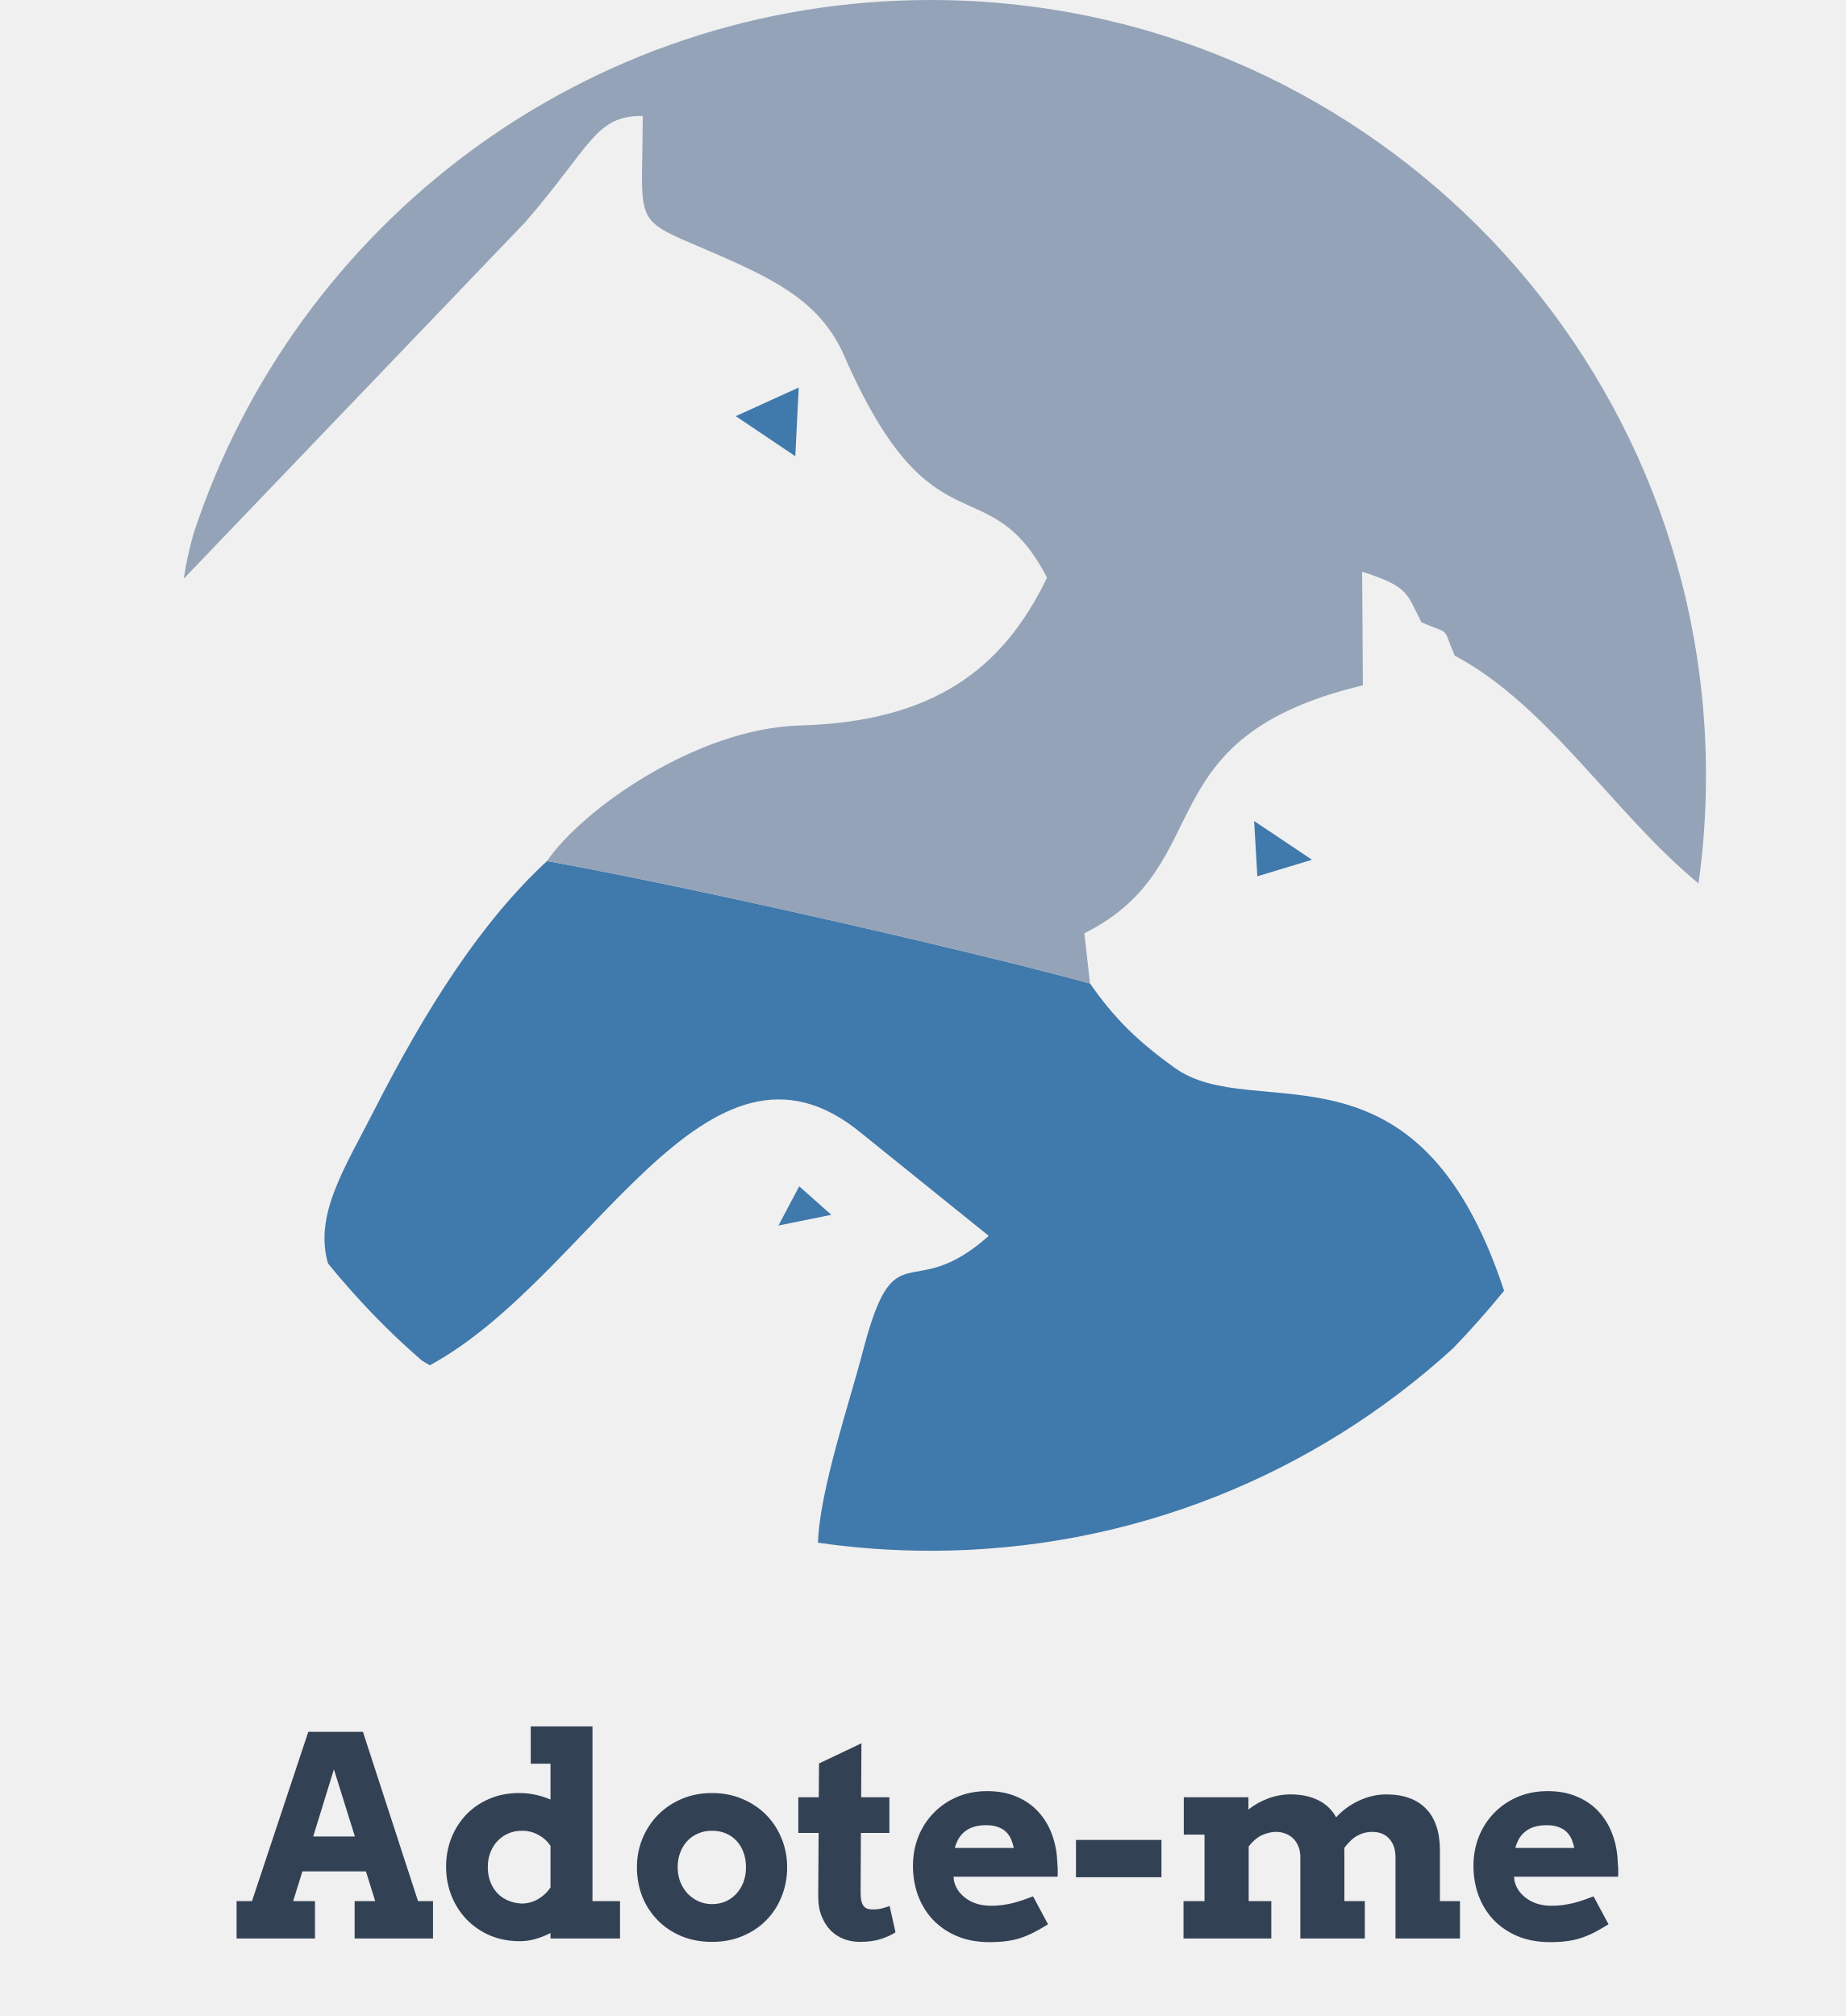
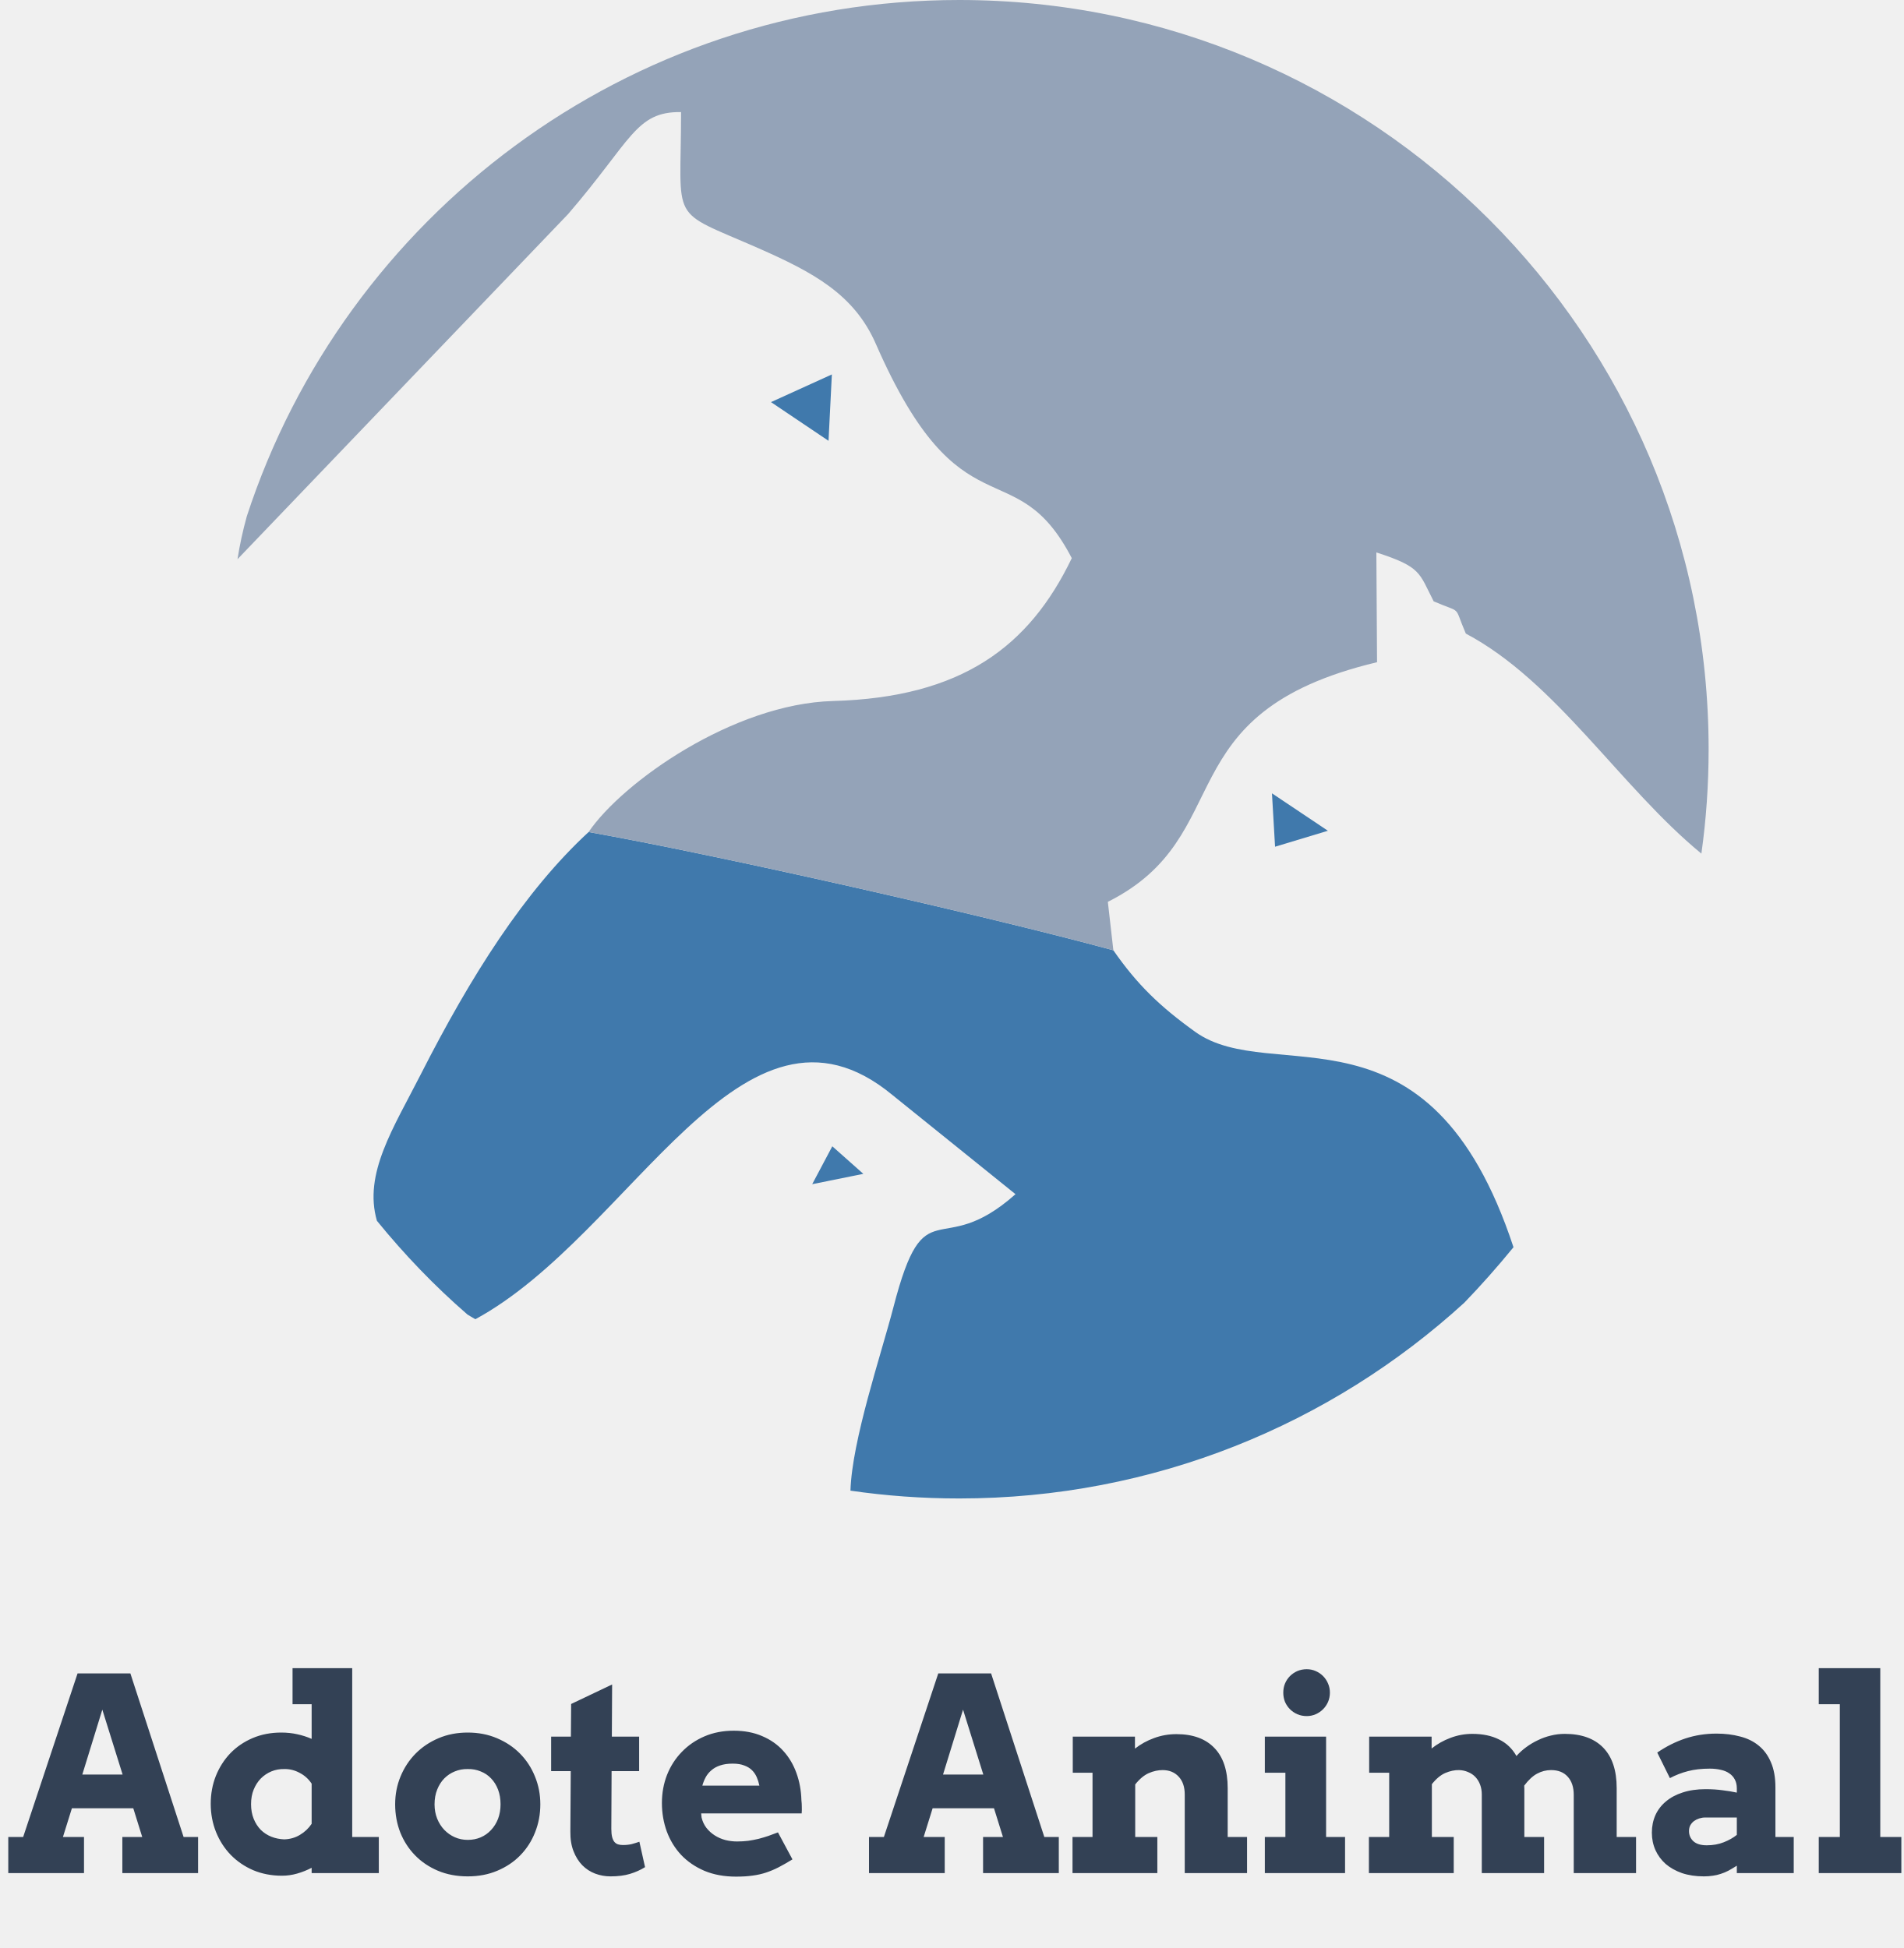
- <svg xmlns="http://www.w3.org/2000/svg" width="119" height="130" viewBox="0 0 119 130" fill="none">
-   <path d="M22.866 122.592H24.193L23.596 120.676H19.5L18.902 122.592H20.309V125H15.255V122.592H16.248L19.878 111.676H23.402L26.953 122.592H27.92V125H22.866V122.592ZM20.194 118.426H22.884L21.53 114.093L20.194 118.426ZM34.222 111.324H38.203V122.592H39.978V125H35.496V124.648C35.18 124.812 34.855 124.941 34.52 125.035C34.192 125.129 33.858 125.176 33.519 125.176C32.821 125.176 32.18 125.053 31.594 124.807C31.014 124.555 30.513 124.212 30.091 123.778C29.675 123.345 29.35 122.838 29.115 122.258C28.881 121.672 28.764 121.045 28.764 120.377C28.764 119.709 28.878 119.088 29.106 118.514C29.341 117.934 29.663 117.43 30.073 117.002C30.489 116.574 30.984 116.237 31.559 115.991C32.139 115.745 32.774 115.622 33.466 115.622C33.847 115.622 34.204 115.66 34.538 115.736C34.872 115.807 35.191 115.909 35.496 116.044V113.732H34.222V111.324ZM33.668 122.75C34.055 122.738 34.403 122.639 34.714 122.451C35.03 122.264 35.291 122.018 35.496 121.713V119.032C35.291 118.722 35.024 118.481 34.696 118.312C34.374 118.136 34.031 118.051 33.668 118.057C33.363 118.051 33.076 118.104 32.807 118.215C32.543 118.326 32.309 118.484 32.103 118.689C31.904 118.895 31.746 119.141 31.629 119.428C31.512 119.715 31.453 120.04 31.453 120.403C31.453 120.761 31.512 121.086 31.629 121.379C31.746 121.666 31.904 121.912 32.103 122.117C32.309 122.316 32.543 122.469 32.807 122.574C33.076 122.68 33.363 122.738 33.668 122.75ZM41.068 120.412C41.068 119.75 41.188 119.129 41.429 118.549C41.669 117.969 42.003 117.462 42.431 117.028C42.858 116.595 43.368 116.252 43.96 116C44.552 115.748 45.202 115.622 45.911 115.622C46.62 115.622 47.27 115.748 47.862 116C48.46 116.252 48.973 116.595 49.4 117.028C49.828 117.462 50.159 117.969 50.394 118.549C50.634 119.129 50.754 119.75 50.754 120.412C50.754 121.074 50.637 121.698 50.402 122.284C50.174 122.864 49.846 123.374 49.418 123.813C48.996 124.247 48.486 124.59 47.889 124.842C47.297 125.094 46.638 125.22 45.911 125.22C45.179 125.22 44.514 125.094 43.916 124.842C43.324 124.59 42.817 124.247 42.395 123.813C41.974 123.38 41.645 122.873 41.411 122.293C41.183 121.707 41.068 121.08 41.068 120.412ZM43.696 120.412C43.696 120.758 43.755 121.077 43.872 121.37C43.989 121.657 44.148 121.906 44.347 122.117C44.552 122.328 44.786 122.492 45.05 122.609C45.319 122.727 45.606 122.785 45.911 122.785C46.222 122.785 46.509 122.729 46.773 122.618C47.042 122.501 47.273 122.337 47.467 122.126C47.666 121.915 47.821 121.666 47.933 121.379C48.044 121.086 48.1 120.764 48.1 120.412C48.1 120.049 48.044 119.721 47.933 119.428C47.821 119.135 47.666 118.886 47.467 118.681C47.273 118.476 47.042 118.32 46.773 118.215C46.509 118.104 46.222 118.051 45.911 118.057C45.606 118.051 45.319 118.104 45.05 118.215C44.786 118.32 44.552 118.476 44.347 118.681C44.148 118.886 43.989 119.135 43.872 119.428C43.755 119.721 43.696 120.049 43.696 120.412ZM55.526 115.895H57.346V118.197H55.509L55.491 122.047C55.491 122.27 55.509 122.451 55.544 122.592C55.579 122.727 55.629 122.835 55.693 122.917C55.764 122.999 55.846 123.055 55.94 123.084C56.033 123.113 56.142 123.128 56.265 123.128C56.487 123.128 56.684 123.107 56.853 123.066C57.023 123.02 57.193 122.967 57.363 122.908L57.741 124.604C57.442 124.792 57.108 124.941 56.739 125.053C56.376 125.164 55.942 125.22 55.438 125.22C55.081 125.22 54.738 125.158 54.41 125.035C54.088 124.912 53.804 124.728 53.558 124.481C53.312 124.229 53.115 123.916 52.969 123.541C52.822 123.166 52.752 122.729 52.758 122.231L52.784 118.197H51.475V115.895H52.793L52.81 113.715L55.544 112.414L55.526 115.895ZM61.485 121.019L61.512 121.291C61.576 121.555 61.685 121.786 61.837 121.985C61.995 122.185 62.18 122.352 62.391 122.486C62.602 122.621 62.836 122.724 63.094 122.794C63.352 122.858 63.612 122.891 63.876 122.891C64.14 122.891 64.389 122.876 64.623 122.847C64.863 122.812 65.095 122.768 65.317 122.715C65.54 122.656 65.757 122.592 65.968 122.521C66.179 122.445 66.393 122.366 66.609 122.284L67.576 124.086C67.242 124.291 66.935 124.467 66.653 124.613C66.378 124.754 66.1 124.871 65.818 124.965C65.537 125.059 65.238 125.126 64.922 125.167C64.606 125.214 64.236 125.237 63.815 125.237C63.023 125.237 62.32 125.108 61.705 124.851C61.09 124.587 60.571 124.232 60.149 123.787C59.733 123.342 59.414 122.82 59.191 122.223C58.975 121.625 58.866 120.992 58.866 120.324C58.866 119.656 58.98 119.029 59.209 118.443C59.443 117.857 59.772 117.348 60.193 116.914C60.615 116.475 61.119 116.129 61.705 115.877C62.291 115.625 62.941 115.499 63.656 115.499C64.371 115.499 65.004 115.619 65.555 115.859C66.111 116.094 66.58 116.422 66.961 116.844C67.342 117.26 67.635 117.752 67.84 118.32C68.045 118.883 68.156 119.489 68.174 120.14C68.191 120.286 68.2 120.433 68.2 120.579C68.206 120.72 68.203 120.866 68.191 121.019H61.485ZM63.586 117.696C63.258 117.696 62.977 117.737 62.742 117.819C62.514 117.896 62.32 118.004 62.162 118.145C62.004 118.279 61.878 118.435 61.784 118.61C61.69 118.786 61.617 118.971 61.565 119.164H65.37C65.329 118.965 65.27 118.777 65.194 118.602C65.118 118.426 65.013 118.271 64.878 118.136C64.743 118.001 64.57 117.896 64.359 117.819C64.154 117.737 63.897 117.696 63.586 117.696ZM69.378 121.054V118.646H74.889V121.054H69.378ZM76.33 115.895H80.496V116.686C80.871 116.387 81.293 116.149 81.762 115.974C82.231 115.798 82.714 115.71 83.212 115.71C83.903 115.71 84.495 115.833 84.987 116.079C85.485 116.319 85.875 116.688 86.156 117.187C86.35 116.97 86.566 116.773 86.807 116.598C87.053 116.416 87.314 116.261 87.589 116.132C87.864 115.997 88.151 115.895 88.45 115.824C88.755 115.748 89.065 115.71 89.382 115.71C90.495 115.71 91.351 116.018 91.948 116.633C92.546 117.248 92.845 118.147 92.845 119.331V122.592H94.137V125H89.98V119.779C89.98 119.264 89.845 118.859 89.575 118.566C89.311 118.273 88.942 118.127 88.468 118.127C88.14 118.127 87.829 118.206 87.536 118.364C87.249 118.517 86.962 118.783 86.675 119.164C86.681 119.229 86.684 119.296 86.684 119.366C86.684 119.431 86.684 119.498 86.684 119.568V122.592H88.002V125H83.845V119.762C83.845 119.516 83.807 119.293 83.731 119.094C83.654 118.895 83.549 118.725 83.414 118.584C83.279 118.443 83.118 118.335 82.931 118.259C82.749 118.177 82.547 118.133 82.324 118.127C82.031 118.121 81.727 118.186 81.41 118.32C81.1 118.455 80.801 118.704 80.514 119.067V122.592H81.973V125H76.312V122.592H77.666V118.303H76.33V115.895ZM97.626 121.019L97.652 121.291C97.717 121.555 97.825 121.786 97.978 121.985C98.136 122.185 98.32 122.352 98.531 122.486C98.742 122.621 98.977 122.724 99.234 122.794C99.492 122.858 99.753 122.891 100.017 122.891C100.28 122.891 100.529 122.876 100.764 122.847C101.004 122.812 101.235 122.768 101.458 122.715C101.681 122.656 101.897 122.592 102.108 122.521C102.319 122.445 102.533 122.366 102.75 122.284L103.717 124.086C103.383 124.291 103.075 124.467 102.794 124.613C102.519 124.754 102.24 124.871 101.959 124.965C101.678 125.059 101.379 125.126 101.062 125.167C100.746 125.214 100.377 125.237 99.955 125.237C99.164 125.237 98.461 125.108 97.846 124.851C97.231 124.587 96.712 124.232 96.29 123.787C95.874 123.342 95.555 122.82 95.332 122.223C95.115 121.625 95.007 120.992 95.007 120.324C95.007 119.656 95.121 119.029 95.35 118.443C95.584 117.857 95.912 117.348 96.334 116.914C96.756 116.475 97.26 116.129 97.846 115.877C98.432 115.625 99.082 115.499 99.797 115.499C100.512 115.499 101.145 115.619 101.695 115.859C102.252 116.094 102.721 116.422 103.102 116.844C103.482 117.26 103.775 117.752 103.98 118.32C104.186 118.883 104.297 119.489 104.314 120.14C104.332 120.286 104.341 120.433 104.341 120.579C104.347 120.72 104.344 120.866 104.332 121.019H97.626ZM99.727 117.696C99.398 117.696 99.117 117.737 98.883 117.819C98.654 117.896 98.461 118.004 98.303 118.145C98.144 118.279 98.019 118.435 97.925 118.61C97.831 118.786 97.758 118.971 97.705 119.164H101.511C101.47 118.965 101.411 118.777 101.335 118.602C101.259 118.426 101.153 118.271 101.019 118.136C100.884 118.001 100.711 117.896 100.5 117.819C100.295 117.737 100.037 117.696 99.727 117.696Z" fill="#334155" />
-   <path fill-rule="evenodd" clip-rule="evenodd" d="M51.502 24.988L47.441 26.835L51.28 29.418L51.502 24.988Z" fill="#4079AC" />
-   <path fill-rule="evenodd" clip-rule="evenodd" d="M84.598 55.441C80.866 52.943 84.598 55.441 80.866 52.943L81.073 56.506L84.598 55.441Z" fill="#4079AC" />
-   <path fill-rule="evenodd" clip-rule="evenodd" d="M55.54 73.073L63.755 79.694C58.636 84.245 57.724 79.073 55.609 87.241C54.789 90.398 52.843 96.13 52.743 99.479C55.111 99.824 57.54 100 60 100C72.981 100 84.805 95.058 93.694 86.942C94.789 85.808 95.885 84.575 96.981 83.234C91.364 66.176 80.919 72.59 75.732 68.851C73.379 67.157 71.87 65.701 70.284 63.418C61.885 61.126 43.9 57.057 35.272 55.525C30.996 59.471 27.418 65.126 24.084 71.678C22.253 75.28 20.238 78.322 21.149 81.471C22.981 83.724 24.996 85.824 27.188 87.724C27.356 87.831 27.533 87.931 27.716 88.038C38.184 82.368 45.533 64.797 55.54 73.073Z" fill="#4079AC" />
-   <path fill-rule="evenodd" clip-rule="evenodd" d="M110 50C110 22.383 87.617 0 60 0C37.816 0 19.004 14.452 12.467 34.452C12.199 35.418 11.992 36.376 11.847 37.318L33.9 14.291C38.146 9.364 38.406 7.441 41.441 7.479C41.441 15.05 40.552 13.908 46.59 16.559C50.222 18.161 52.981 19.617 54.437 22.95C60.13 35.969 63.701 29.916 67.51 37.249C64.674 43.149 60.176 46.544 51.578 46.782C44.927 46.965 37.533 52.199 35.272 55.525C43.9 57.057 61.885 61.126 70.284 63.418L69.916 60.184C78.743 55.755 73.64 47.586 87.877 44.192L87.831 36.866C90.835 37.839 90.674 38.215 91.655 40.13C93.624 40.981 92.95 40.314 93.801 42.283C99.816 45.464 104.115 52.529 109.517 56.965C109.839 54.69 110 52.368 110 50Z" fill="#94A3B8" />
-   <path fill-rule="evenodd" clip-rule="evenodd" d="M50.192 79.027C53.602 78.337 50.192 79.027 53.602 78.337L51.533 76.498L50.192 79.027Z" fill="#4079AC" />
+ <svg xmlns="http://www.w3.org/2000/svg" width="127" height="130" viewBox="0 0 127 130" fill="none">
+   <path d="M8.163 122.592H9.49L8.893 120.676H4.797L4.199 122.592H5.605V125H0.552V122.592H1.545L5.175 111.676H8.699L12.25 122.592H13.217V125H8.163V122.592ZM5.491 118.426H8.181L6.827 114.093L5.491 118.426ZM19.519 111.324H23.5V122.592H25.275V125H20.793V124.648C20.477 124.812 20.151 124.941 19.817 125.035C19.489 125.129 19.155 125.176 18.815 125.176C18.118 125.176 17.477 125.053 16.891 124.807C16.311 124.555 15.81 124.212 15.388 123.778C14.972 123.345 14.646 122.838 14.412 122.258C14.178 121.672 14.06 121.045 14.06 120.377C14.06 119.709 14.175 119.088 14.403 118.514C14.638 117.934 14.96 117.43 15.37 117.002C15.786 116.574 16.281 116.237 16.855 115.991C17.436 115.745 18.071 115.622 18.763 115.622C19.144 115.622 19.501 115.66 19.835 115.736C20.169 115.807 20.488 115.909 20.793 116.044V113.732H19.519V111.324ZM18.965 122.75C19.352 122.738 19.7 122.639 20.011 122.451C20.327 122.264 20.588 122.018 20.793 121.713V119.032C20.588 118.722 20.321 118.481 19.993 118.312C19.671 118.136 19.328 118.051 18.965 118.057C18.66 118.051 18.373 118.104 18.104 118.215C17.84 118.326 17.605 118.484 17.4 118.689C17.201 118.895 17.043 119.141 16.926 119.428C16.809 119.715 16.75 120.04 16.75 120.403C16.75 120.761 16.809 121.086 16.926 121.379C17.043 121.666 17.201 121.912 17.4 122.117C17.605 122.316 17.84 122.469 18.104 122.574C18.373 122.68 18.66 122.738 18.965 122.75ZM26.365 120.412C26.365 119.75 26.485 119.129 26.726 118.549C26.966 117.969 27.3 117.462 27.727 117.028C28.155 116.595 28.665 116.252 29.257 116C29.849 115.748 30.499 115.622 31.208 115.622C31.917 115.622 32.567 115.748 33.159 116C33.757 116.252 34.27 116.595 34.697 117.028C35.125 117.462 35.456 117.969 35.69 118.549C35.931 119.129 36.051 119.75 36.051 120.412C36.051 121.074 35.934 121.698 35.699 122.284C35.471 122.864 35.143 123.374 34.715 123.813C34.293 124.247 33.783 124.59 33.185 124.842C32.594 125.094 31.935 125.22 31.208 125.22C30.476 125.22 29.811 125.094 29.213 124.842C28.621 124.59 28.114 124.247 27.692 123.813C27.27 123.38 26.942 122.873 26.708 122.293C26.48 121.707 26.365 121.08 26.365 120.412ZM28.993 120.412C28.993 120.758 29.052 121.077 29.169 121.37C29.286 121.657 29.444 121.906 29.644 122.117C29.849 122.328 30.083 122.492 30.347 122.609C30.616 122.727 30.903 122.785 31.208 122.785C31.519 122.785 31.806 122.729 32.069 122.618C32.339 122.501 32.57 122.337 32.764 122.126C32.963 121.915 33.118 121.666 33.23 121.379C33.341 121.086 33.397 120.764 33.397 120.412C33.397 120.049 33.341 119.721 33.23 119.428C33.118 119.135 32.963 118.886 32.764 118.681C32.57 118.476 32.339 118.32 32.069 118.215C31.806 118.104 31.519 118.051 31.208 118.057C30.903 118.051 30.616 118.104 30.347 118.215C30.083 118.32 29.849 118.476 29.644 118.681C29.444 118.886 29.286 119.135 29.169 119.428C29.052 119.721 28.993 120.049 28.993 120.412ZM40.823 115.895H42.643V118.197H40.806L40.788 122.047C40.788 122.27 40.806 122.451 40.841 122.592C40.876 122.727 40.926 122.835 40.99 122.917C41.06 122.999 41.143 123.055 41.236 123.084C41.33 123.113 41.438 123.128 41.562 123.128C41.784 123.128 41.98 123.107 42.15 123.066C42.32 123.02 42.49 122.967 42.66 122.908L43.038 124.604C42.739 124.792 42.405 124.941 42.036 125.053C41.673 125.164 41.239 125.22 40.735 125.22C40.378 125.22 40.035 125.158 39.707 125.035C39.385 124.912 39.101 124.728 38.855 124.481C38.608 124.229 38.412 123.916 38.266 123.541C38.119 123.166 38.049 122.729 38.055 122.231L38.081 118.197H36.772V115.895H38.09L38.107 113.715L40.841 112.414L40.823 115.895ZM46.782 121.019L46.809 121.291C46.873 121.555 46.981 121.786 47.134 121.985C47.292 122.185 47.477 122.352 47.688 122.486C47.898 122.621 48.133 122.724 48.391 122.794C48.648 122.858 48.909 122.891 49.173 122.891C49.437 122.891 49.685 122.876 49.92 122.847C50.16 122.812 50.392 122.768 50.614 122.715C50.837 122.656 51.054 122.592 51.265 122.521C51.476 122.445 51.69 122.366 51.906 122.284L52.873 124.086C52.539 124.291 52.231 124.467 51.95 124.613C51.675 124.754 51.397 124.871 51.115 124.965C50.834 125.059 50.535 125.126 50.219 125.167C49.902 125.214 49.533 125.237 49.111 125.237C48.32 125.237 47.617 125.108 47.002 124.851C46.387 124.587 45.868 124.232 45.446 123.787C45.03 123.342 44.711 122.82 44.488 122.223C44.272 121.625 44.163 120.992 44.163 120.324C44.163 119.656 44.277 119.029 44.506 118.443C44.74 117.857 45.068 117.348 45.49 116.914C45.912 116.475 46.416 116.129 47.002 115.877C47.588 115.625 48.238 115.499 48.953 115.499C49.668 115.499 50.301 115.619 50.852 115.859C51.408 116.094 51.877 116.422 52.258 116.844C52.639 117.26 52.932 117.752 53.137 118.32C53.342 118.883 53.453 119.489 53.471 120.14C53.488 120.286 53.497 120.433 53.497 120.579C53.503 120.72 53.5 120.866 53.488 121.019H46.782ZM48.883 117.696C48.555 117.696 48.273 117.737 48.039 117.819C47.81 117.896 47.617 118.004 47.459 118.145C47.301 118.279 47.175 118.435 47.081 118.61C46.987 118.786 46.914 118.971 46.861 119.164H50.667C50.626 118.965 50.567 118.777 50.491 118.602C50.415 118.426 50.31 118.271 50.175 118.136C50.04 118.001 49.867 117.896 49.656 117.819C49.451 117.737 49.193 117.696 48.883 117.696ZM65.591 122.592H66.918L66.32 120.676H62.225L61.627 122.592H63.033V125H57.98V122.592H58.973L62.602 111.676H66.127L69.678 122.592H70.644V125H65.591V122.592ZM62.919 118.426H65.608L64.255 114.093L62.919 118.426ZM79.047 119.762C79.047 119.252 78.912 118.854 78.643 118.566C78.373 118.273 78.016 118.127 77.57 118.127C77.266 118.127 76.958 118.194 76.647 118.329C76.337 118.464 76.035 118.716 75.742 119.085V122.592H77.219V125H71.559V122.592H72.894V118.303H71.576V115.895H75.725V116.694C76.106 116.396 76.53 116.161 76.999 115.991C77.474 115.815 77.972 115.728 78.493 115.728C79.589 115.728 80.433 116.035 81.024 116.65C81.616 117.26 81.912 118.153 81.912 119.331V122.592H83.204V125H79.047V119.762ZM84.391 115.895H88.478V122.592H89.743V125H84.391V122.592H85.762V118.303H84.391V115.895ZM85.621 112.959C85.621 112.742 85.659 112.54 85.735 112.353C85.817 112.159 85.929 111.992 86.069 111.852C86.21 111.711 86.374 111.6 86.561 111.518C86.755 111.436 86.963 111.395 87.186 111.395C87.397 111.395 87.596 111.436 87.783 111.518C87.971 111.6 88.135 111.711 88.275 111.852C88.416 111.992 88.527 112.159 88.609 112.353C88.691 112.54 88.732 112.742 88.732 112.959C88.732 113.176 88.691 113.381 88.609 113.574C88.527 113.762 88.416 113.926 88.275 114.066C88.135 114.207 87.971 114.318 87.783 114.4C87.596 114.482 87.397 114.523 87.186 114.523C86.963 114.523 86.755 114.482 86.561 114.4C86.374 114.318 86.21 114.207 86.069 114.066C85.929 113.926 85.817 113.762 85.735 113.574C85.659 113.381 85.621 113.176 85.621 112.959ZM91.352 115.895H95.518V116.686C95.893 116.387 96.314 116.149 96.783 115.974C97.252 115.798 97.735 115.71 98.233 115.71C98.925 115.71 99.517 115.833 100.009 116.079C100.507 116.319 100.896 116.688 101.178 117.187C101.371 116.97 101.588 116.773 101.828 116.598C102.074 116.416 102.335 116.261 102.61 116.132C102.886 115.997 103.173 115.895 103.472 115.824C103.776 115.748 104.087 115.71 104.403 115.71C105.517 115.71 106.372 116.018 106.97 116.633C107.567 117.248 107.866 118.147 107.866 119.331V122.592H109.158V125H105.001V119.779C105.001 119.264 104.866 118.859 104.597 118.566C104.333 118.273 103.964 118.127 103.489 118.127C103.161 118.127 102.851 118.206 102.558 118.364C102.271 118.517 101.983 118.783 101.696 119.164C101.702 119.229 101.705 119.296 101.705 119.366C101.705 119.431 101.705 119.498 101.705 119.568V122.592H103.023V125H98.866V119.762C98.866 119.516 98.828 119.293 98.752 119.094C98.676 118.895 98.57 118.725 98.436 118.584C98.301 118.443 98.14 118.335 97.952 118.259C97.77 118.177 97.568 118.133 97.346 118.127C97.053 118.121 96.748 118.186 96.432 118.32C96.121 118.455 95.822 118.704 95.535 119.067V122.592H96.994V125H91.334V122.592H92.688V118.303H91.352V115.895ZM115.882 124.508C115.677 124.637 115.489 124.748 115.319 124.842C115.149 124.93 114.979 125 114.81 125.053C114.64 125.111 114.464 125.152 114.282 125.176C114.101 125.205 113.901 125.22 113.685 125.22C113.14 125.22 112.65 125.146 112.217 125C111.789 124.848 111.426 124.643 111.127 124.385C110.834 124.121 110.608 123.813 110.45 123.462C110.292 123.104 110.213 122.718 110.213 122.302C110.213 121.88 110.292 121.49 110.45 121.133C110.614 120.775 110.849 120.471 111.153 120.219C111.458 119.961 111.83 119.762 112.27 119.621C112.715 119.475 113.222 119.401 113.79 119.401C114.206 119.401 114.584 119.425 114.924 119.472C115.27 119.513 115.589 119.565 115.882 119.63V119.349C115.882 119.12 115.838 118.924 115.75 118.76C115.662 118.59 115.539 118.452 115.381 118.347C115.223 118.235 115.032 118.156 114.81 118.109C114.587 118.057 114.344 118.03 114.08 118.03C113.529 118.03 113.043 118.086 112.621 118.197C112.205 118.303 111.804 118.458 111.417 118.663L110.573 116.958C111.171 116.548 111.795 116.234 112.445 116.018C113.102 115.801 113.796 115.692 114.528 115.692C115.097 115.692 115.621 115.757 116.102 115.886C116.588 116.009 117.004 116.214 117.35 116.501C117.695 116.782 117.965 117.151 118.158 117.608C118.357 118.065 118.457 118.622 118.457 119.278V122.592H119.679V125H115.882V124.508ZM113.878 123.146C114.294 123.146 114.672 123.078 115.012 122.943C115.352 122.809 115.642 122.645 115.882 122.451V121.291H113.772C113.638 121.291 113.506 121.312 113.377 121.353C113.248 121.394 113.131 121.452 113.025 121.528C112.926 121.604 112.844 121.698 112.779 121.81C112.721 121.921 112.691 122.05 112.691 122.196C112.691 122.466 112.788 122.691 112.981 122.873C113.181 123.055 113.479 123.146 113.878 123.146ZM121.349 111.324H125.453V122.592H126.859V125H121.349V122.592H122.755V113.732H121.349V111.324Z" fill="#334155" />
+   <g clip-path="url(#clip0_438_3553)">
+     <path fill-rule="evenodd" clip-rule="evenodd" d="M55.502 24.988L51.441 26.835L55.28 29.418L55.502 24.988Z" fill="#4079AC" />
+     <path fill-rule="evenodd" clip-rule="evenodd" d="M88.598 55.441C84.866 52.943 88.598 55.441 84.866 52.943L85.073 56.506L88.598 55.441V55.441Z" fill="#4079AC" />
+     <path fill-rule="evenodd" clip-rule="evenodd" d="M59.54 73.073L67.755 79.694C62.636 84.245 61.724 79.073 59.609 87.241C58.789 90.398 56.843 96.13 56.743 99.479C59.111 99.824 61.54 100 64 100C76.981 100 88.805 95.058 97.694 86.942C98.789 85.808 99.885 84.575 100.981 83.234C95.364 66.176 84.919 72.59 79.732 68.851C77.379 67.157 75.87 65.701 74.284 63.418C65.885 61.126 47.9 57.057 39.272 55.525C34.996 59.471 31.418 65.126 28.084 71.678C26.253 75.28 24.238 78.322 25.149 81.471C26.981 83.724 28.996 85.824 31.188 87.724C31.356 87.831 31.533 87.931 31.716 88.038C42.184 82.368 49.533 64.797 59.54 73.073V73.073Z" fill="#4079AC" />
+     <path fill-rule="evenodd" clip-rule="evenodd" d="M114 50C114 22.383 91.617 0 64 0C41.816 0 23.004 14.452 16.468 34.452C16.199 35.418 15.992 36.376 15.847 37.318L37.9 14.291C42.146 9.364 42.406 7.441 45.441 7.479C45.441 15.05 44.552 13.908 50.59 16.559C54.222 18.161 56.981 19.617 58.437 22.95C64.13 35.969 67.701 29.916 71.51 37.249C68.674 43.149 64.176 46.544 55.579 46.782C48.927 46.965 41.533 52.199 39.272 55.525C47.9 57.057 65.885 61.126 74.284 63.418L73.916 60.184C82.743 55.755 77.64 47.586 91.877 44.192L91.832 36.866C94.835 37.839 94.674 38.215 95.655 40.13C97.625 40.981 96.95 40.314 97.801 42.283C103.816 45.464 108.115 52.529 113.517 56.965C113.839 54.69 114 52.368 114 50V50Z" fill="#94A3B8" />
+     <path fill-rule="evenodd" clip-rule="evenodd" d="M54.191 79.027C57.602 78.337 54.191 79.027 57.602 78.337L55.532 76.498L54.191 79.027V79.027Z" fill="#4079AC" />
+   </g>
+   <defs>
+     <clipPath id="clip0_438_3553">
+       <rect width="100" height="100" fill="white" transform="translate(14)" />
+     </clipPath>
+   </defs>
</svg>
